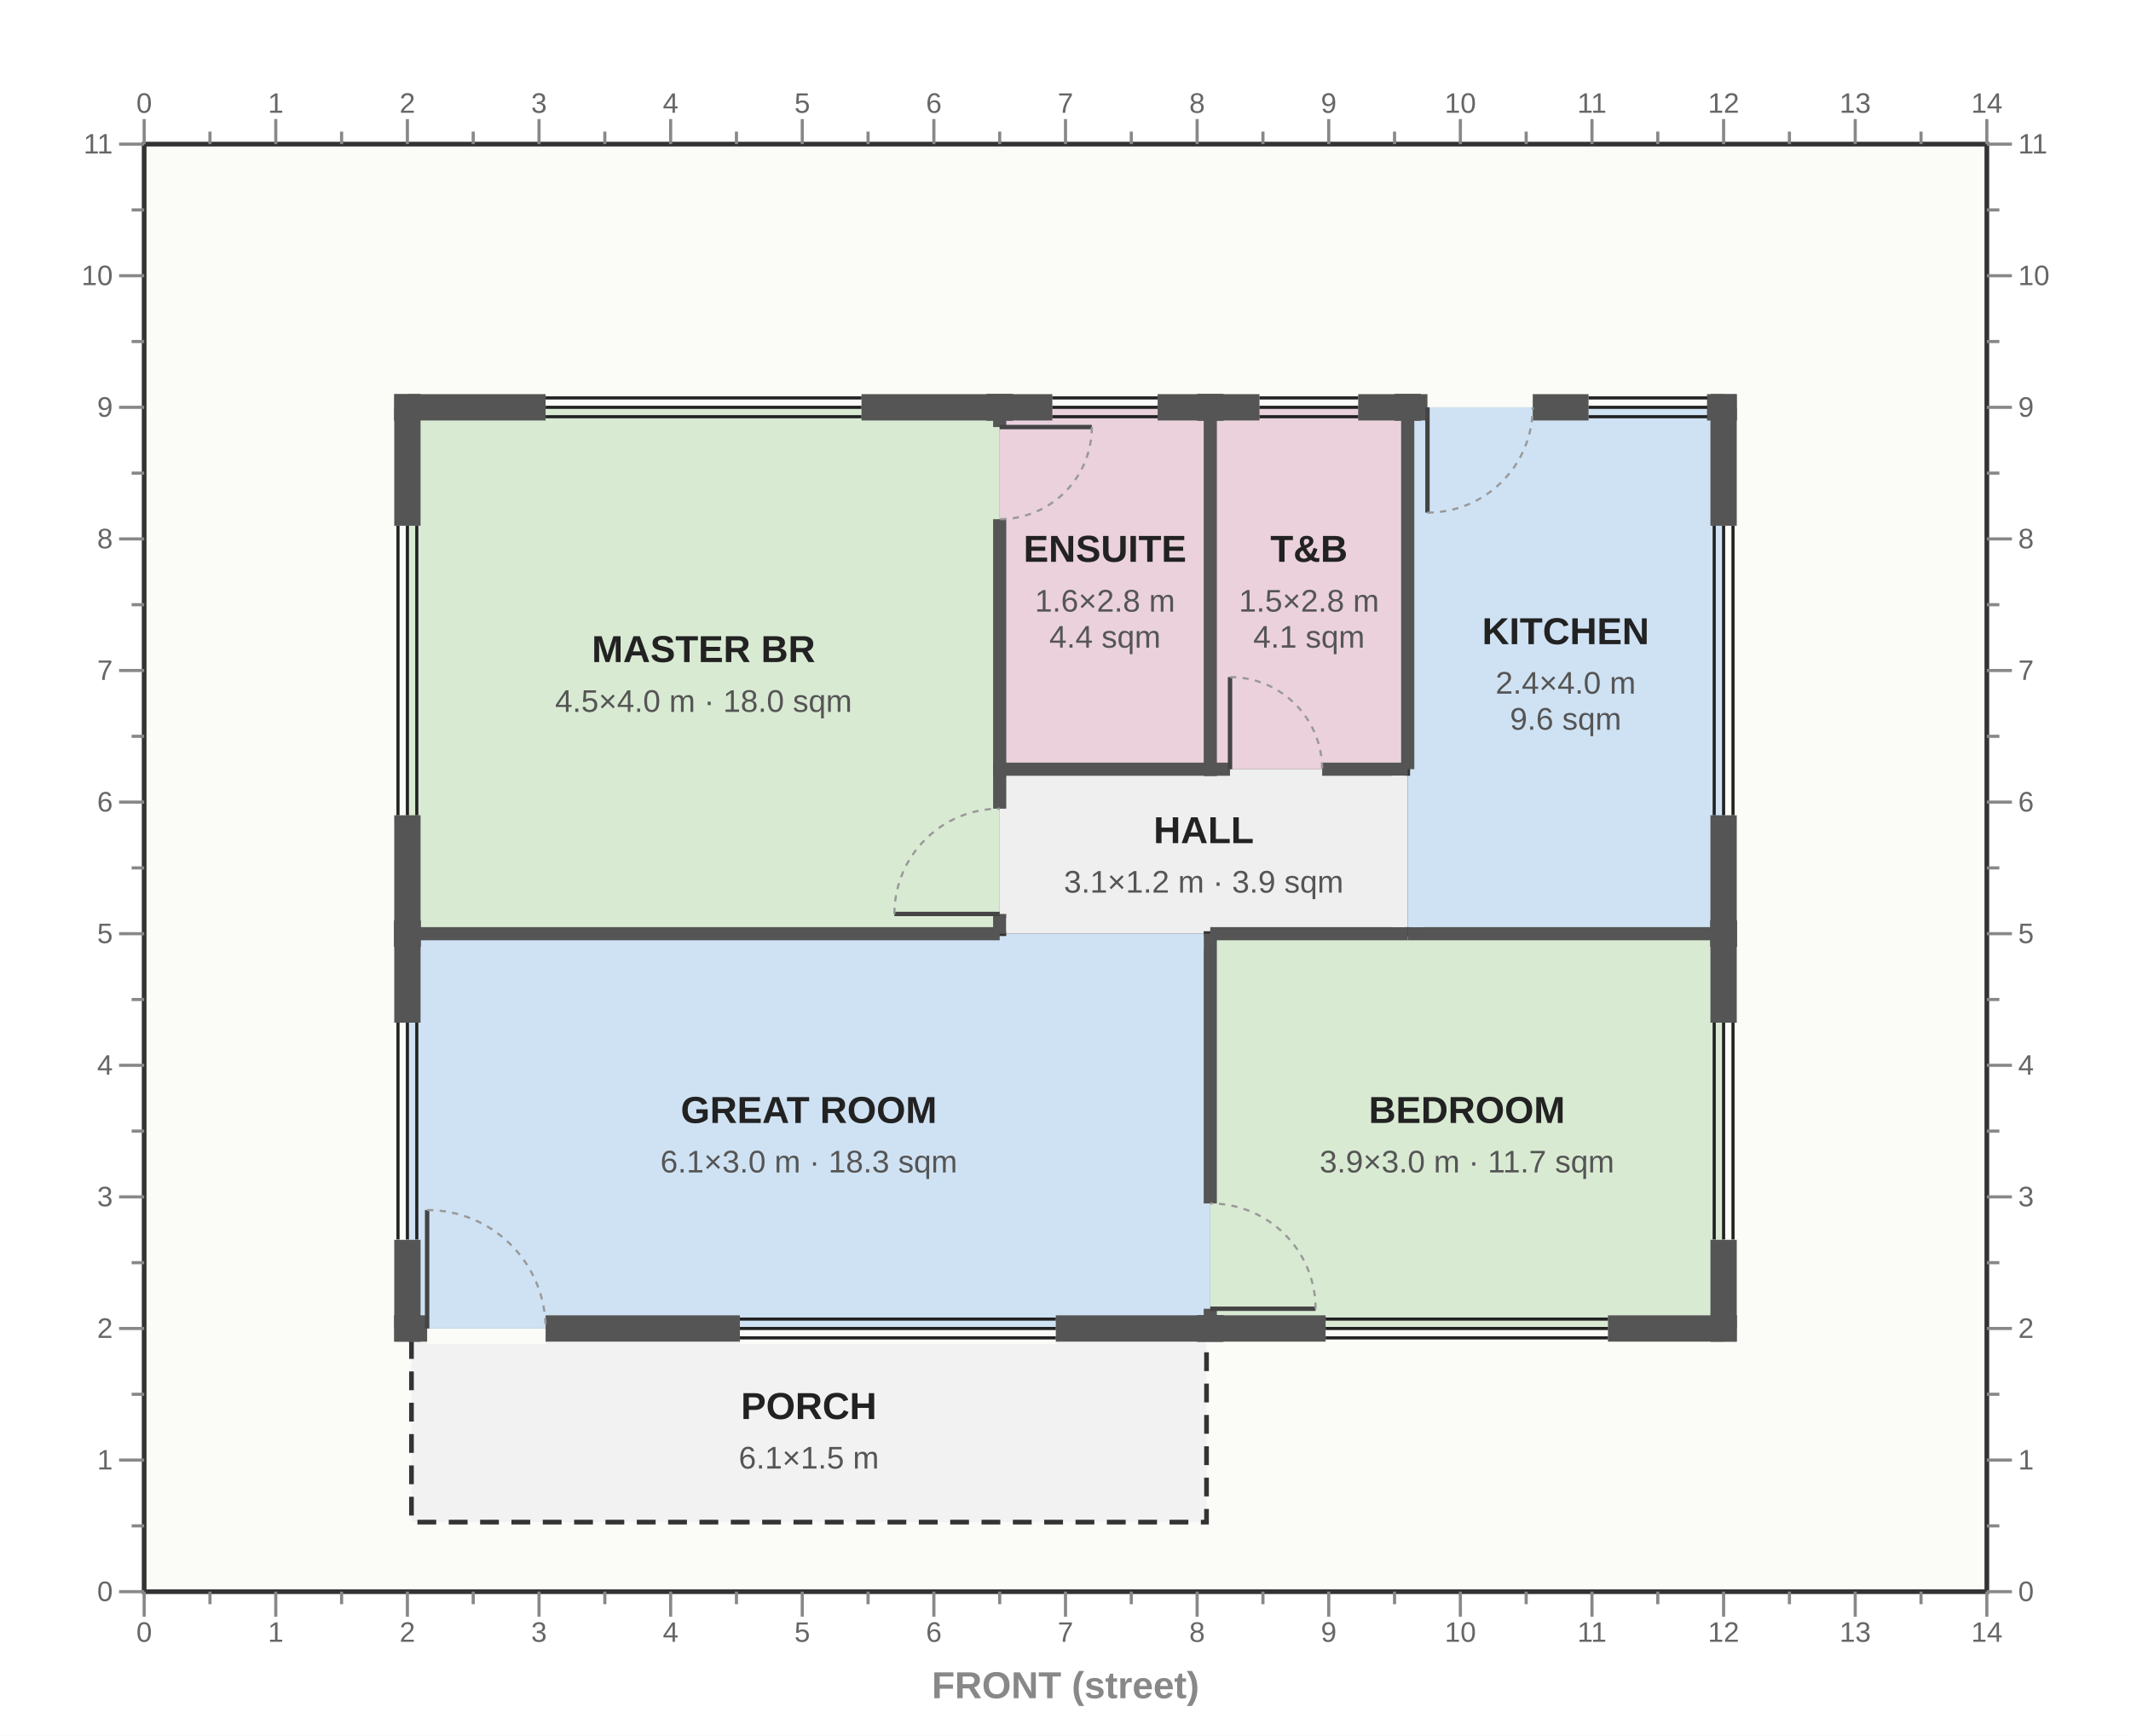
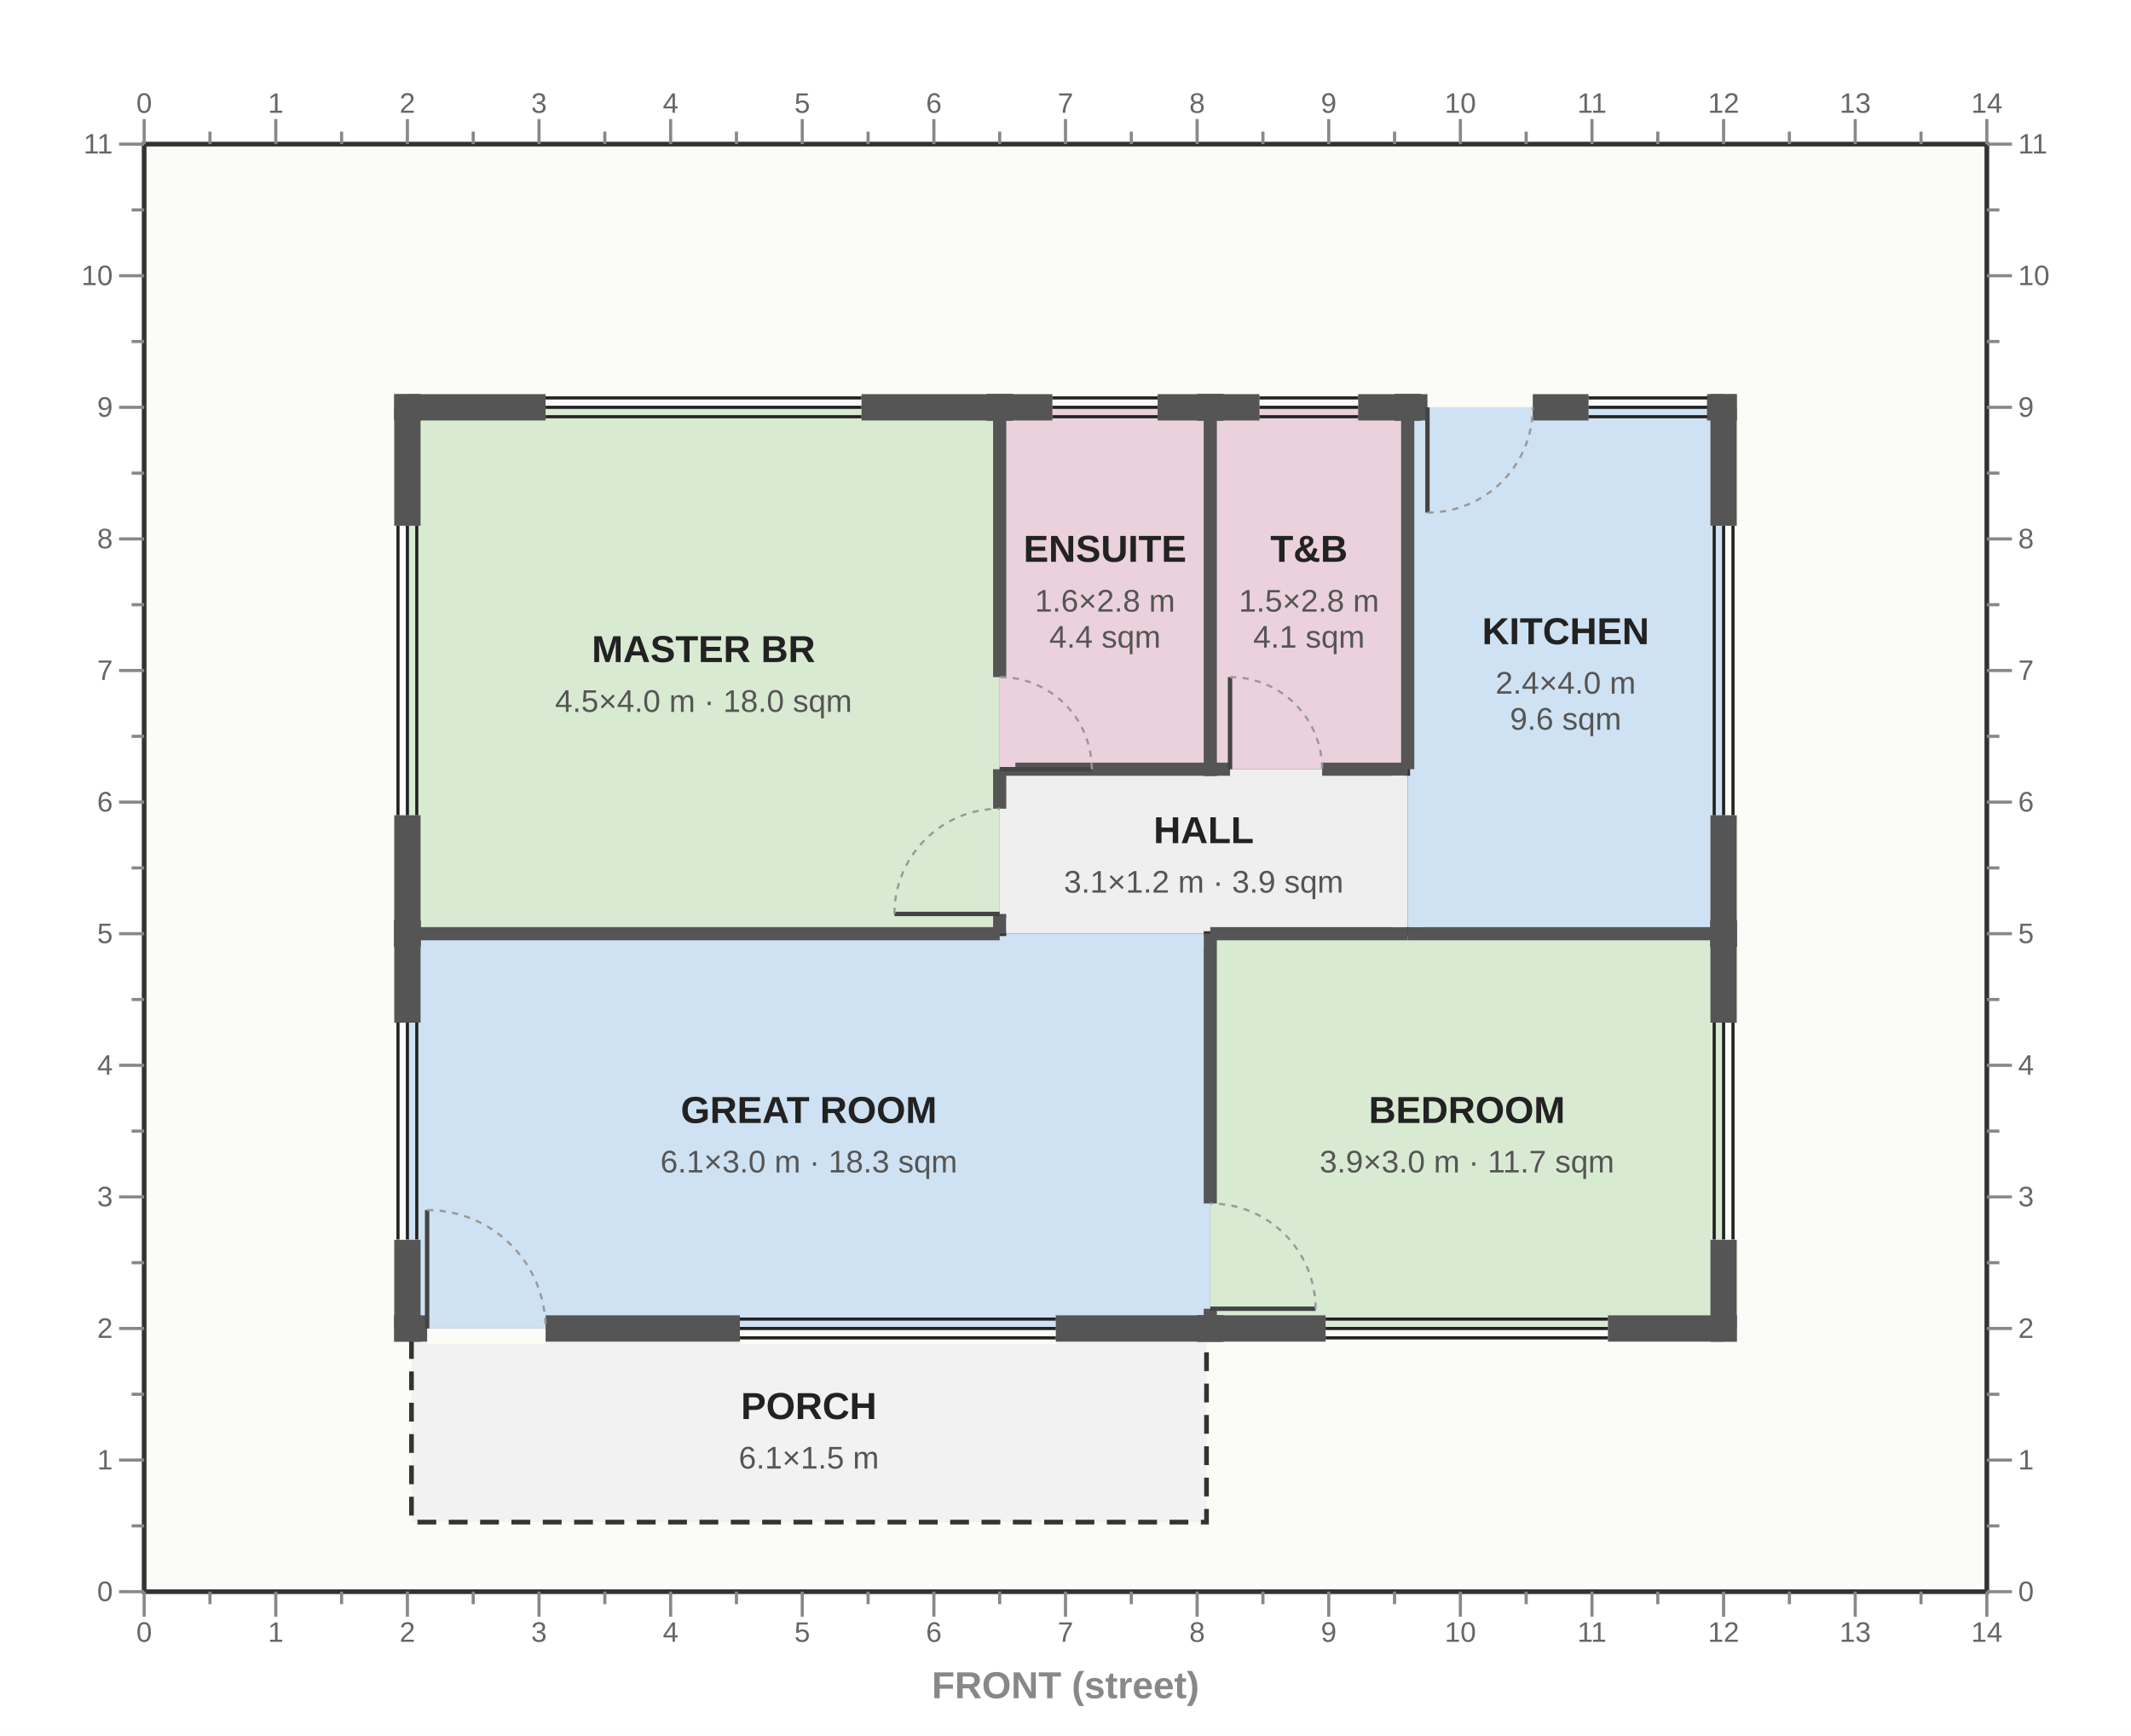
<svg xmlns="http://www.w3.org/2000/svg" width="680" height="554" viewBox="0 0 680 554">
  <rect x="0" y="0" width="680" height="554" fill="white" />
  <rect x="46.0" y="46.0" width="588.0" height="462.0" fill="#fbfbf7" stroke="#333" stroke-width="1.5" />
  <line x1="46.0" y1="46.0" x2="46.0" y2="38.0" stroke="#888" stroke-width="1" />
  <line x1="46.0" y1="508.0" x2="46.0" y2="516.0" stroke="#888" stroke-width="1" />
  <text x="46.0" y="36.0" text-anchor="middle" font-family="Arial" font-size="9" fill="#666">0</text>
  <text x="46.0" y="524.0" text-anchor="middle" font-family="Arial" font-size="9" fill="#666">0</text>
  <line x1="67.0" y1="46.0" x2="67.0" y2="42.0" stroke="#888" stroke-width="1" />
  <line x1="67.0" y1="508.0" x2="67.0" y2="512.0" stroke="#888" stroke-width="1" />
  <line x1="88.0" y1="46.0" x2="88.0" y2="38.0" stroke="#888" stroke-width="1" />
  <line x1="88.0" y1="508.0" x2="88.0" y2="516.0" stroke="#888" stroke-width="1" />
  <text x="88.0" y="36.0" text-anchor="middle" font-family="Arial" font-size="9" fill="#666">1</text>
  <text x="88.0" y="524.0" text-anchor="middle" font-family="Arial" font-size="9" fill="#666">1</text>
  <line x1="109.0" y1="46.0" x2="109.0" y2="42.0" stroke="#888" stroke-width="1" />
  <line x1="109.0" y1="508.0" x2="109.0" y2="512.0" stroke="#888" stroke-width="1" />
  <line x1="130.0" y1="46.0" x2="130.0" y2="38.0" stroke="#888" stroke-width="1" />
  <line x1="130.0" y1="508.0" x2="130.0" y2="516.0" stroke="#888" stroke-width="1" />
  <text x="130.0" y="36.0" text-anchor="middle" font-family="Arial" font-size="9" fill="#666">2</text>
  <text x="130.0" y="524.0" text-anchor="middle" font-family="Arial" font-size="9" fill="#666">2</text>
  <line x1="151.0" y1="46.0" x2="151.0" y2="42.0" stroke="#888" stroke-width="1" />
  <line x1="151.0" y1="508.0" x2="151.0" y2="512.0" stroke="#888" stroke-width="1" />
  <line x1="172.0" y1="46.0" x2="172.0" y2="38.0" stroke="#888" stroke-width="1" />
  <line x1="172.0" y1="508.0" x2="172.0" y2="516.0" stroke="#888" stroke-width="1" />
  <text x="172.0" y="36.0" text-anchor="middle" font-family="Arial" font-size="9" fill="#666">3</text>
  <text x="172.0" y="524.0" text-anchor="middle" font-family="Arial" font-size="9" fill="#666">3</text>
  <line x1="193.0" y1="46.0" x2="193.0" y2="42.0" stroke="#888" stroke-width="1" />
  <line x1="193.0" y1="508.0" x2="193.0" y2="512.0" stroke="#888" stroke-width="1" />
  <line x1="214.0" y1="46.0" x2="214.0" y2="38.0" stroke="#888" stroke-width="1" />
  <line x1="214.0" y1="508.0" x2="214.0" y2="516.0" stroke="#888" stroke-width="1" />
  <text x="214.0" y="36.0" text-anchor="middle" font-family="Arial" font-size="9" fill="#666">4</text>
  <text x="214.0" y="524.0" text-anchor="middle" font-family="Arial" font-size="9" fill="#666">4</text>
  <line x1="235.0" y1="46.0" x2="235.0" y2="42.0" stroke="#888" stroke-width="1" />
  <line x1="235.0" y1="508.0" x2="235.0" y2="512.0" stroke="#888" stroke-width="1" />
  <line x1="256.0" y1="46.0" x2="256.0" y2="38.0" stroke="#888" stroke-width="1" />
  <line x1="256.0" y1="508.0" x2="256.0" y2="516.0" stroke="#888" stroke-width="1" />
  <text x="256.0" y="36.0" text-anchor="middle" font-family="Arial" font-size="9" fill="#666">5</text>
  <text x="256.0" y="524.0" text-anchor="middle" font-family="Arial" font-size="9" fill="#666">5</text>
  <line x1="277.0" y1="46.0" x2="277.0" y2="42.0" stroke="#888" stroke-width="1" />
  <line x1="277.0" y1="508.0" x2="277.0" y2="512.0" stroke="#888" stroke-width="1" />
  <line x1="298.0" y1="46.0" x2="298.0" y2="38.0" stroke="#888" stroke-width="1" />
  <line x1="298.0" y1="508.0" x2="298.0" y2="516.0" stroke="#888" stroke-width="1" />
  <text x="298.0" y="36.0" text-anchor="middle" font-family="Arial" font-size="9" fill="#666">6</text>
  <text x="298.0" y="524.0" text-anchor="middle" font-family="Arial" font-size="9" fill="#666">6</text>
  <line x1="319.0" y1="46.0" x2="319.0" y2="42.0" stroke="#888" stroke-width="1" />
  <line x1="319.0" y1="508.0" x2="319.0" y2="512.0" stroke="#888" stroke-width="1" />
  <line x1="340.0" y1="46.0" x2="340.0" y2="38.0" stroke="#888" stroke-width="1" />
  <line x1="340.0" y1="508.0" x2="340.0" y2="516.0" stroke="#888" stroke-width="1" />
  <text x="340.0" y="36.0" text-anchor="middle" font-family="Arial" font-size="9" fill="#666">7</text>
  <text x="340.0" y="524.0" text-anchor="middle" font-family="Arial" font-size="9" fill="#666">7</text>
  <line x1="361.0" y1="46.0" x2="361.0" y2="42.0" stroke="#888" stroke-width="1" />
  <line x1="361.0" y1="508.0" x2="361.0" y2="512.0" stroke="#888" stroke-width="1" />
  <line x1="382.0" y1="46.0" x2="382.0" y2="38.0" stroke="#888" stroke-width="1" />
  <line x1="382.0" y1="508.0" x2="382.0" y2="516.0" stroke="#888" stroke-width="1" />
  <text x="382.0" y="36.0" text-anchor="middle" font-family="Arial" font-size="9" fill="#666">8</text>
  <text x="382.0" y="524.0" text-anchor="middle" font-family="Arial" font-size="9" fill="#666">8</text>
  <line x1="403.0" y1="46.0" x2="403.0" y2="42.0" stroke="#888" stroke-width="1" />
  <line x1="403.0" y1="508.0" x2="403.0" y2="512.0" stroke="#888" stroke-width="1" />
  <line x1="424.0" y1="46.0" x2="424.0" y2="38.0" stroke="#888" stroke-width="1" />
  <line x1="424.0" y1="508.0" x2="424.0" y2="516.0" stroke="#888" stroke-width="1" />
  <text x="424.0" y="36.0" text-anchor="middle" font-family="Arial" font-size="9" fill="#666">9</text>
  <text x="424.0" y="524.0" text-anchor="middle" font-family="Arial" font-size="9" fill="#666">9</text>
  <line x1="445.0" y1="46.0" x2="445.0" y2="42.0" stroke="#888" stroke-width="1" />
  <line x1="445.0" y1="508.0" x2="445.0" y2="512.0" stroke="#888" stroke-width="1" />
  <line x1="466.0" y1="46.0" x2="466.0" y2="38.0" stroke="#888" stroke-width="1" />
  <line x1="466.0" y1="508.0" x2="466.0" y2="516.0" stroke="#888" stroke-width="1" />
  <text x="466.0" y="36.0" text-anchor="middle" font-family="Arial" font-size="9" fill="#666">10</text>
  <text x="466.0" y="524.0" text-anchor="middle" font-family="Arial" font-size="9" fill="#666">10</text>
  <line x1="487.0" y1="46.0" x2="487.0" y2="42.0" stroke="#888" stroke-width="1" />
  <line x1="487.0" y1="508.0" x2="487.0" y2="512.0" stroke="#888" stroke-width="1" />
  <line x1="508.0" y1="46.0" x2="508.0" y2="38.0" stroke="#888" stroke-width="1" />
  <line x1="508.0" y1="508.0" x2="508.0" y2="516.0" stroke="#888" stroke-width="1" />
  <text x="508.0" y="36.0" text-anchor="middle" font-family="Arial" font-size="9" fill="#666">11</text>
  <text x="508.0" y="524.0" text-anchor="middle" font-family="Arial" font-size="9" fill="#666">11</text>
  <line x1="529.0" y1="46.0" x2="529.0" y2="42.0" stroke="#888" stroke-width="1" />
  <line x1="529.0" y1="508.0" x2="529.0" y2="512.0" stroke="#888" stroke-width="1" />
  <line x1="550.0" y1="46.0" x2="550.0" y2="38.0" stroke="#888" stroke-width="1" />
  <line x1="550.0" y1="508.0" x2="550.0" y2="516.0" stroke="#888" stroke-width="1" />
  <text x="550.0" y="36.0" text-anchor="middle" font-family="Arial" font-size="9" fill="#666">12</text>
  <text x="550.0" y="524.0" text-anchor="middle" font-family="Arial" font-size="9" fill="#666">12</text>
  <line x1="571.0" y1="46.0" x2="571.0" y2="42.0" stroke="#888" stroke-width="1" />
  <line x1="571.0" y1="508.0" x2="571.0" y2="512.0" stroke="#888" stroke-width="1" />
  <line x1="592.0" y1="46.0" x2="592.0" y2="38.0" stroke="#888" stroke-width="1" />
  <line x1="592.0" y1="508.0" x2="592.0" y2="516.0" stroke="#888" stroke-width="1" />
  <text x="592.0" y="36.0" text-anchor="middle" font-family="Arial" font-size="9" fill="#666">13</text>
  <text x="592.0" y="524.0" text-anchor="middle" font-family="Arial" font-size="9" fill="#666">13</text>
  <line x1="613.0" y1="46.0" x2="613.0" y2="42.0" stroke="#888" stroke-width="1" />
  <line x1="613.0" y1="508.0" x2="613.0" y2="512.0" stroke="#888" stroke-width="1" />
  <line x1="634.0" y1="46.0" x2="634.0" y2="38.0" stroke="#888" stroke-width="1" />
  <line x1="634.0" y1="508.0" x2="634.0" y2="516.0" stroke="#888" stroke-width="1" />
  <text x="634.0" y="36.0" text-anchor="middle" font-family="Arial" font-size="9" fill="#666">14</text>
  <text x="634.0" y="524.0" text-anchor="middle" font-family="Arial" font-size="9" fill="#666">14</text>
  <line x1="46.0" y1="508.0" x2="38.0" y2="508.0" stroke="#888" stroke-width="1" />
  <line x1="634.0" y1="508.0" x2="642.0" y2="508.0" stroke="#888" stroke-width="1" />
  <text x="36.0" y="511.0" text-anchor="end" font-family="Arial" font-size="9" fill="#666">0</text>
  <text x="644.0" y="511.0" text-anchor="start" font-family="Arial" font-size="9" fill="#666">0</text>
  <line x1="46.0" y1="487.0" x2="42.0" y2="487.0" stroke="#888" stroke-width="1" />
  <line x1="634.0" y1="487.0" x2="638.0" y2="487.0" stroke="#888" stroke-width="1" />
  <line x1="46.0" y1="466.0" x2="38.0" y2="466.0" stroke="#888" stroke-width="1" />
  <line x1="634.0" y1="466.0" x2="642.0" y2="466.0" stroke="#888" stroke-width="1" />
  <text x="36.0" y="469.0" text-anchor="end" font-family="Arial" font-size="9" fill="#666">1</text>
  <text x="644.0" y="469.0" text-anchor="start" font-family="Arial" font-size="9" fill="#666">1</text>
  <line x1="46.0" y1="445.0" x2="42.0" y2="445.0" stroke="#888" stroke-width="1" />
  <line x1="634.0" y1="445.0" x2="638.0" y2="445.0" stroke="#888" stroke-width="1" />
  <line x1="46.0" y1="424.0" x2="38.0" y2="424.0" stroke="#888" stroke-width="1" />
  <line x1="634.0" y1="424.0" x2="642.0" y2="424.0" stroke="#888" stroke-width="1" />
  <text x="36.0" y="427.0" text-anchor="end" font-family="Arial" font-size="9" fill="#666">2</text>
  <text x="644.0" y="427.0" text-anchor="start" font-family="Arial" font-size="9" fill="#666">2</text>
  <line x1="46.0" y1="403.0" x2="42.0" y2="403.0" stroke="#888" stroke-width="1" />
  <line x1="634.0" y1="403.0" x2="638.0" y2="403.0" stroke="#888" stroke-width="1" />
  <line x1="46.0" y1="382.0" x2="38.0" y2="382.0" stroke="#888" stroke-width="1" />
  <line x1="634.0" y1="382.0" x2="642.0" y2="382.0" stroke="#888" stroke-width="1" />
  <text x="36.0" y="385.0" text-anchor="end" font-family="Arial" font-size="9" fill="#666">3</text>
  <text x="644.0" y="385.0" text-anchor="start" font-family="Arial" font-size="9" fill="#666">3</text>
  <line x1="46.0" y1="361.0" x2="42.0" y2="361.0" stroke="#888" stroke-width="1" />
  <line x1="634.0" y1="361.0" x2="638.0" y2="361.0" stroke="#888" stroke-width="1" />
  <line x1="46.0" y1="340.0" x2="38.0" y2="340.0" stroke="#888" stroke-width="1" />
  <line x1="634.0" y1="340.0" x2="642.0" y2="340.0" stroke="#888" stroke-width="1" />
  <text x="36.0" y="343.0" text-anchor="end" font-family="Arial" font-size="9" fill="#666">4</text>
  <text x="644.0" y="343.0" text-anchor="start" font-family="Arial" font-size="9" fill="#666">4</text>
  <line x1="46.0" y1="319.0" x2="42.0" y2="319.0" stroke="#888" stroke-width="1" />
  <line x1="634.0" y1="319.0" x2="638.0" y2="319.0" stroke="#888" stroke-width="1" />
  <line x1="46.0" y1="298.0" x2="38.0" y2="298.0" stroke="#888" stroke-width="1" />
  <line x1="634.0" y1="298.0" x2="642.0" y2="298.0" stroke="#888" stroke-width="1" />
  <text x="36.0" y="301.0" text-anchor="end" font-family="Arial" font-size="9" fill="#666">5</text>
  <text x="644.0" y="301.0" text-anchor="start" font-family="Arial" font-size="9" fill="#666">5</text>
  <line x1="46.0" y1="277.0" x2="42.0" y2="277.0" stroke="#888" stroke-width="1" />
  <line x1="634.0" y1="277.0" x2="638.0" y2="277.0" stroke="#888" stroke-width="1" />
  <line x1="46.0" y1="256.0" x2="38.0" y2="256.0" stroke="#888" stroke-width="1" />
  <line x1="634.0" y1="256.0" x2="642.0" y2="256.0" stroke="#888" stroke-width="1" />
  <text x="36.0" y="259.0" text-anchor="end" font-family="Arial" font-size="9" fill="#666">6</text>
  <text x="644.0" y="259.0" text-anchor="start" font-family="Arial" font-size="9" fill="#666">6</text>
  <line x1="46.0" y1="235.0" x2="42.0" y2="235.0" stroke="#888" stroke-width="1" />
  <line x1="634.0" y1="235.0" x2="638.0" y2="235.0" stroke="#888" stroke-width="1" />
  <line x1="46.0" y1="214.0" x2="38.0" y2="214.0" stroke="#888" stroke-width="1" />
  <line x1="634.0" y1="214.0" x2="642.0" y2="214.0" stroke="#888" stroke-width="1" />
  <text x="36.0" y="217.0" text-anchor="end" font-family="Arial" font-size="9" fill="#666">7</text>
  <text x="644.0" y="217.0" text-anchor="start" font-family="Arial" font-size="9" fill="#666">7</text>
  <line x1="46.0" y1="193.0" x2="42.0" y2="193.0" stroke="#888" stroke-width="1" />
  <line x1="634.0" y1="193.0" x2="638.0" y2="193.0" stroke="#888" stroke-width="1" />
  <line x1="46.0" y1="172.0" x2="38.0" y2="172.0" stroke="#888" stroke-width="1" />
  <line x1="634.0" y1="172.0" x2="642.0" y2="172.0" stroke="#888" stroke-width="1" />
  <text x="36.0" y="175.0" text-anchor="end" font-family="Arial" font-size="9" fill="#666">8</text>
  <text x="644.0" y="175.0" text-anchor="start" font-family="Arial" font-size="9" fill="#666">8</text>
  <line x1="46.0" y1="151.0" x2="42.0" y2="151.0" stroke="#888" stroke-width="1" />
  <line x1="634.0" y1="151.0" x2="638.0" y2="151.0" stroke="#888" stroke-width="1" />
  <line x1="46.0" y1="130.0" x2="38.0" y2="130.0" stroke="#888" stroke-width="1" />
  <line x1="634.0" y1="130.0" x2="642.0" y2="130.0" stroke="#888" stroke-width="1" />
  <text x="36.0" y="133.0" text-anchor="end" font-family="Arial" font-size="9" fill="#666">9</text>
  <text x="644.0" y="133.0" text-anchor="start" font-family="Arial" font-size="9" fill="#666">9</text>
  <line x1="46.0" y1="109.0" x2="42.0" y2="109.0" stroke="#888" stroke-width="1" />
  <line x1="634.0" y1="109.0" x2="638.0" y2="109.0" stroke="#888" stroke-width="1" />
  <line x1="46.0" y1="88.0" x2="38.0" y2="88.0" stroke="#888" stroke-width="1" />
  <line x1="634.0" y1="88.0" x2="642.0" y2="88.0" stroke="#888" stroke-width="1" />
  <text x="36.0" y="91.0" text-anchor="end" font-family="Arial" font-size="9" fill="#666">10</text>
  <text x="644.0" y="91.0" text-anchor="start" font-family="Arial" font-size="9" fill="#666">10</text>
  <line x1="46.0" y1="67.0" x2="42.0" y2="67.0" stroke="#888" stroke-width="1" />
  <line x1="634.0" y1="67.0" x2="638.0" y2="67.0" stroke="#888" stroke-width="1" />
  <line x1="46.0" y1="46.0" x2="38.0" y2="46.0" stroke="#888" stroke-width="1" />
  <line x1="634.0" y1="46.0" x2="642.0" y2="46.0" stroke="#888" stroke-width="1" />
  <text x="36.0" y="49.0" text-anchor="end" font-family="Arial" font-size="9" fill="#666">11</text>
  <text x="644.0" y="49.0" text-anchor="start" font-family="Arial" font-size="9" fill="#666">11</text>
  <rect x="130.0" y="130.0" width="420.0" height="294.0" fill="none" stroke="#9aa" stroke-width="1" stroke-dasharray="3 3" />
  <rect x="131.3" y="425.3" width="253.7" height="60.5" fill="#f2f2f2" stroke="#333" stroke-width="1.5" stroke-dasharray="6 4" />
  <text x="258.1" y="452.9" text-anchor="middle" font-family="Arial" font-size="12" font-weight="bold" fill="#222">PORCH</text>
  <text x="258.1" y="468.7" text-anchor="middle" font-family="Arial" font-size="10" fill="#555">6.1×1.5 m</text>
  <rect x="130.0" y="130.0" width="189.0" height="168.0" fill="#d9ead3" stroke="#333" stroke-width="1.5" />
  <text x="224.5" y="211.3" text-anchor="middle" font-family="Arial" font-size="12" font-weight="bold" fill="#222">MASTER BR</text>
  <text x="224.5" y="227.2" text-anchor="middle" font-family="Arial" font-size="10" fill="#555">4.5×4.0 m · 18.0 sqm</text>
  <rect x="319.0" y="130.0" width="67.2" height="115.5" fill="#ead1dc" stroke="#333" stroke-width="1.5" />
  <text x="352.6" y="179.3" text-anchor="middle" font-family="Arial" font-size="12" font-weight="bold" fill="#222">ENSUITE</text>
  <text x="352.6" y="195.2" text-anchor="middle" font-family="Arial" font-size="10" fill="#555">1.6×2.8 m</text>
  <text x="352.6" y="206.7" text-anchor="middle" font-family="Arial" font-size="10" fill="#555">4.4 sqm</text>
  <rect x="386.2" y="298.0" width="163.8" height="126.0" fill="#d9ead3" stroke="#333" stroke-width="1.5" />
  <text x="468.1" y="358.4" text-anchor="middle" font-family="Arial" font-size="12" font-weight="bold" fill="#222">BEDROOM</text>
  <text x="468.1" y="374.2" text-anchor="middle" font-family="Arial" font-size="10" fill="#555">3.9×3.0 m · 11.7 sqm</text>
  <rect x="386.2" y="130.0" width="63.0" height="115.5" fill="#ead1dc" stroke="#333" stroke-width="1.5" />
  <text x="417.7" y="179.3" text-anchor="middle" font-family="Arial" font-size="12" font-weight="bold" fill="#222">T&amp;B</text>
  <text x="417.7" y="195.2" text-anchor="middle" font-family="Arial" font-size="10" fill="#555">1.5×2.8 m</text>
  <text x="417.7" y="206.7" text-anchor="middle" font-family="Arial" font-size="10" fill="#555">4.1 sqm</text>
  <rect x="319.0" y="245.5" width="130.2" height="52.5" fill="#efefef" stroke="#333" stroke-width="1.5" />
  <text x="384.1" y="269.1" text-anchor="middle" font-family="Arial" font-size="12" font-weight="bold" fill="#222">HALL</text>
  <text x="384.1" y="284.9" text-anchor="middle" font-family="Arial" font-size="10" fill="#555">3.1×1.2 m · 3.9 sqm</text>
  <rect x="130.0" y="298.0" width="256.2" height="126.0" fill="#cfe2f3" stroke="#333" stroke-width="1.5" />
  <text x="258.1" y="358.4" text-anchor="middle" font-family="Arial" font-size="12" font-weight="bold" fill="#222">GREAT ROOM</text>
  <text x="258.1" y="374.2" text-anchor="middle" font-family="Arial" font-size="10" fill="#555">6.1×3.0 m · 18.3 sqm</text>
  <rect x="449.2" y="130.0" width="100.8" height="168.0" fill="#cfe2f3" stroke="#333" stroke-width="1.5" />
  <text x="499.6" y="205.6" text-anchor="middle" font-family="Arial" font-size="12" font-weight="bold" fill="#222">KITCHEN</text>
  <text x="499.6" y="221.4" text-anchor="middle" font-family="Arial" font-size="10" fill="#555">2.4×4.0 m</text>
  <text x="499.6" y="232.9" text-anchor="middle" font-family="Arial" font-size="10" fill="#555">9.6 sqm</text>
  <text x="340.0" y="542.0" text-anchor="middle" font-family="Arial" font-size="12" font-weight="bold" fill="#888">FRONT (street)</text>
  <rect x="316.90" y="130.00" width="4.20" height="115.50" fill="#555" stroke="none" />
  <rect x="316.90" y="245.50" width="4.20" height="52.50" fill="#555" stroke="none" />
  <rect x="130.00" y="295.90" width="189.00" height="4.20" fill="#555" stroke="none" />
  <rect x="384.10" y="130.00" width="4.20" height="115.50" fill="#555" stroke="none" />
  <rect x="319.00" y="243.40" width="67.20" height="4.20" fill="#555" stroke="none" />
  <rect x="386.20" y="295.90" width="63.00" height="4.20" fill="#555" stroke="none" />
  <rect x="384.10" y="298.00" width="4.20" height="126.00" fill="#555" stroke="none" />
  <rect x="449.20" y="295.90" width="100.80" height="4.20" fill="#555" stroke="none" />
  <rect x="386.20" y="243.40" width="63.00" height="4.20" fill="#555" stroke="none" />
  <rect x="447.10" y="130.00" width="4.20" height="115.50" fill="#555" stroke="none" />
  <rect x="130.00" y="125.80" width="189.00" height="8.40" fill="#555" stroke="none" />
  <rect x="125.80" y="130.00" width="8.40" height="168.00" fill="#555" stroke="none" />
  <rect x="319.00" y="125.80" width="67.20" height="8.40" fill="#555" stroke="none" />
  <rect x="386.20" y="419.80" width="163.80" height="8.40" fill="#555" stroke="none" />
  <rect x="545.80" y="298.00" width="8.40" height="126.00" fill="#555" stroke="none" />
  <rect x="386.20" y="125.80" width="63.00" height="8.40" fill="#555" stroke="none" />
  <rect x="130.00" y="419.80" width="256.20" height="8.40" fill="#555" stroke="none" />
  <rect x="125.80" y="298.00" width="8.40" height="126.00" fill="#555" stroke="none" />
  <rect x="449.20" y="125.80" width="100.80" height="8.40" fill="#555" stroke="none" />
  <rect x="545.80" y="130.00" width="8.40" height="168.00" fill="#555" stroke="none" />
  <rect x="316.90" y="243.40" width="4.20" height="4.20" fill="#555" stroke="none" />
  <rect x="314.80" y="125.80" width="8.40" height="8.40" fill="#555" stroke="none" />
  <rect x="316.90" y="243.40" width="4.20" height="4.20" fill="#555" stroke="none" />
  <rect x="125.80" y="293.80" width="8.40" height="8.40" fill="#555" stroke="none" />
  <rect x="384.10" y="243.40" width="4.20" height="4.20" fill="#555" stroke="none" />
  <rect x="382.00" y="125.80" width="8.40" height="8.40" fill="#555" stroke="none" />
  <rect x="316.90" y="243.40" width="4.20" height="4.20" fill="#555" stroke="none" />
  <rect x="384.10" y="243.40" width="4.20" height="4.20" fill="#555" stroke="none" />
  <rect x="382.00" y="419.80" width="8.40" height="8.40" fill="#555" stroke="none" />
  <rect x="545.80" y="293.80" width="8.40" height="8.40" fill="#555" stroke="none" />
  <rect x="384.10" y="243.40" width="4.20" height="4.20" fill="#555" stroke="none" />
  <rect x="445.00" y="125.80" width="8.40" height="8.40" fill="#555" stroke="none" />
  <rect x="125.80" y="125.80" width="8.40" height="8.40" fill="#555" stroke="none" />
  <rect x="314.80" y="125.80" width="8.40" height="8.40" fill="#555" stroke="none" />
  <rect x="125.80" y="293.80" width="8.40" height="8.40" fill="#555" stroke="none" />
  <rect x="125.80" y="125.80" width="8.40" height="8.40" fill="#555" stroke="none" />
  <rect x="314.80" y="125.80" width="8.40" height="8.40" fill="#555" stroke="none" />
  <rect x="382.00" y="125.80" width="8.40" height="8.40" fill="#555" stroke="none" />
  <rect x="382.00" y="419.80" width="8.40" height="8.40" fill="#555" stroke="none" />
  <rect x="545.80" y="419.80" width="8.40" height="8.40" fill="#555" stroke="none" />
  <rect x="545.80" y="419.80" width="8.40" height="8.40" fill="#555" stroke="none" />
  <rect x="545.80" y="293.80" width="8.40" height="8.40" fill="#555" stroke="none" />
  <rect x="382.00" y="125.80" width="8.40" height="8.40" fill="#555" stroke="none" />
  <rect x="445.00" y="125.80" width="8.40" height="8.40" fill="#555" stroke="none" />
  <rect x="125.80" y="419.80" width="8.40" height="8.40" fill="#555" stroke="none" />
  <rect x="382.00" y="419.80" width="8.40" height="8.40" fill="#555" stroke="none" />
  <rect x="125.80" y="419.80" width="8.40" height="8.40" fill="#555" stroke="none" />
  <rect x="125.80" y="293.80" width="8.40" height="8.40" fill="#555" stroke="none" />
  <rect x="445.00" y="125.80" width="8.40" height="8.40" fill="#555" stroke="none" />
  <rect x="545.80" y="125.80" width="8.40" height="8.40" fill="#555" stroke="none" />
  <rect x="545.80" y="293.80" width="8.40" height="8.40" fill="#555" stroke="none" />
  <rect x="545.80" y="125.80" width="8.40" height="8.40" fill="#555" stroke="none" />
  <rect x="321.1" y="293.0" width="63.0" height="5.0" fill="#efefef" stroke="none" />
  <rect x="321.1" y="298.0" width="63.0" height="5.0" fill="#cfe2f3" stroke="none" />
  <rect x="449.2" y="247.6" width="5.0" height="48.3" fill="#cfe2f3" stroke="none" />
  <rect x="444.2" y="247.6" width="5.0" height="48.3" fill="#efefef" stroke="none" />
-   <rect x="314.0" y="136.3" width="5.0" height="29.4" fill="#d9ead3" stroke="none" />
-   <rect x="319.0" y="136.3" width="5.0" height="29.4" fill="#ead1dc" stroke="none" />
-   <line x1="319.0" y1="136.3" x2="348.4" y2="136.3" stroke="#444" stroke-width="1.4" />
-   <path d="M 348.4 136.3 A 29.4 29.4 0 0 1 319.0 165.7" fill="none" stroke="#999" stroke-width="0.7" stroke-dasharray="2 2" />
+   <rect x="314.0" y="216.1" width="5.0" height="29.4" fill="#d9ead3" stroke="none" />
+   <rect x="319.0" y="216.1" width="5.0" height="29.4" fill="#ead1dc" stroke="none" />
+   <line x1="319.0" y1="245.5" x2="348.4" y2="245.5" stroke="#444" stroke-width="1.4" />
+   <path d="M 348.4 245.5 A 29.4 29.4 0 0 0 319.0 216.1" fill="none" stroke="#999" stroke-width="0.7" stroke-dasharray="2 2" />
  <rect x="314.0" y="258.1" width="5.0" height="33.6" fill="#d9ead3" stroke="none" />
  <rect x="319.0" y="258.1" width="5.0" height="33.6" fill="#efefef" stroke="none" />
  <line x1="319.0" y1="291.7" x2="285.4" y2="291.7" stroke="#444" stroke-width="1.4" />
  <path d="M 285.4 291.7 A 33.6 33.6 0 0 1 319.0 258.1" fill="none" stroke="#999" stroke-width="0.7" stroke-dasharray="2 2" />
  <rect x="392.5" y="240.5" width="29.4" height="5.0" fill="#ead1dc" stroke="none" />
  <rect x="392.5" y="245.5" width="29.4" height="5.0" fill="#efefef" stroke="none" />
  <line x1="392.5" y1="245.5" x2="392.5" y2="216.1" stroke="#444" stroke-width="1.4" />
  <path d="M 392.5 216.1 A 29.4 29.4 0 0 1 421.9 245.5" fill="none" stroke="#999" stroke-width="0.7" stroke-dasharray="2 2" />
  <rect x="386.2" y="384.1" width="5.0" height="33.6" fill="#d9ead3" stroke="none" />
  <rect x="381.2" y="384.1" width="5.0" height="33.6" fill="#cfe2f3" stroke="none" />
  <line x1="386.2" y1="417.7" x2="419.8" y2="417.7" stroke="#444" stroke-width="1.4" />
  <path d="M 419.8 417.7 A 33.6 33.6 0 0 0 386.2 384.1" fill="none" stroke="#999" stroke-width="0.7" stroke-dasharray="2 2" />
  <rect x="136.3" y="419.0" width="37.8" height="5.0" fill="#cfe2f3" stroke="none" />
  <rect x="136.3" y="424.0" width="37.8" height="5.0" fill="#fbfbf7" stroke="none" />
  <line x1="136.3" y1="424.0" x2="136.3" y2="386.2" stroke="#444" stroke-width="1.4" />
  <path d="M 136.3 386.2 A 37.8 37.8 0 0 1 174.1 424.0" fill="none" stroke="#999" stroke-width="0.7" stroke-dasharray="2 2" />
  <rect x="455.5" y="130.0" width="33.6" height="5.0" fill="#cfe2f3" stroke="none" />
  <rect x="455.5" y="125.0" width="33.6" height="5.0" fill="#fbfbf7" stroke="none" />
  <line x1="455.5" y1="130.0" x2="455.5" y2="163.6" stroke="#444" stroke-width="1.4" />
  <path d="M 455.5 163.6 A 33.6 33.6 0 0 0 489.1 130.0" fill="none" stroke="#999" stroke-width="0.7" stroke-dasharray="2 2" />
  <rect x="174.1" y="130.0" width="100.8" height="5.0" fill="#d9ead3" stroke="none" />
  <rect x="174.1" y="125.0" width="100.8" height="5.0" fill="#fbfbf7" stroke="none" />
  <line x1="174.1" y1="127.0" x2="274.9" y2="127.0" stroke="#222" stroke-width="1.0" />
  <line x1="174.1" y1="130.0" x2="274.9" y2="130.0" stroke="#222" stroke-width="1.0" />
  <line x1="174.1" y1="133.0" x2="274.9" y2="133.0" stroke="#222" stroke-width="1.0" />
  <rect x="130.0" y="167.8" width="5.0" height="92.4" fill="#d9ead3" stroke="none" />
  <rect x="125.0" y="167.8" width="5.0" height="92.4" fill="#fbfbf7" stroke="none" />
  <line x1="127.0" y1="260.2" x2="127.0" y2="167.8" stroke="#222" stroke-width="1.0" />
  <line x1="130.0" y1="260.2" x2="130.0" y2="167.8" stroke="#222" stroke-width="1.0" />
  <line x1="133.0" y1="260.2" x2="133.0" y2="167.8" stroke="#222" stroke-width="1.0" />
  <rect x="335.8" y="130.0" width="33.6" height="5.0" fill="#ead1dc" stroke="none" />
  <rect x="335.8" y="125.0" width="33.6" height="5.0" fill="#fbfbf7" stroke="none" />
  <line x1="335.8" y1="127.0" x2="369.4" y2="127.0" stroke="#222" stroke-width="1.0" />
  <line x1="335.8" y1="130.0" x2="369.4" y2="130.0" stroke="#222" stroke-width="1.0" />
  <line x1="335.8" y1="133.0" x2="369.4" y2="133.0" stroke="#222" stroke-width="1.0" />
  <rect x="423.0" y="419.0" width="90.1" height="5.0" fill="#d9ead3" stroke="none" />
  <rect x="423.0" y="424.0" width="90.1" height="5.0" fill="#fbfbf7" stroke="none" />
  <line x1="423.0" y1="421.0" x2="513.1" y2="421.0" stroke="#222" stroke-width="1.0" />
  <line x1="423.0" y1="424.0" x2="513.1" y2="424.0" stroke="#222" stroke-width="1.0" />
  <line x1="423.0" y1="427.0" x2="513.1" y2="427.0" stroke="#222" stroke-width="1.0" />
  <rect x="545.0" y="326.4" width="5.0" height="69.3" fill="#d9ead3" stroke="none" />
  <rect x="550.0" y="326.4" width="5.0" height="69.3" fill="#fbfbf7" stroke="none" />
  <line x1="547.0" y1="395.6" x2="547.0" y2="326.4" stroke="#222" stroke-width="1.0" />
  <line x1="550.0" y1="395.6" x2="550.0" y2="326.4" stroke="#222" stroke-width="1.0" />
  <line x1="553.0" y1="395.6" x2="553.0" y2="326.4" stroke="#222" stroke-width="1.0" />
  <rect x="401.9" y="130.0" width="31.5" height="5.0" fill="#ead1dc" stroke="none" />
  <rect x="401.9" y="125.0" width="31.5" height="5.0" fill="#fbfbf7" stroke="none" />
  <line x1="401.9" y1="127.0" x2="433.4" y2="127.0" stroke="#222" stroke-width="1.0" />
  <line x1="401.9" y1="130.0" x2="433.4" y2="130.0" stroke="#222" stroke-width="1.0" />
  <line x1="401.9" y1="133.0" x2="433.4" y2="133.0" stroke="#222" stroke-width="1.0" />
  <rect x="236.1" y="419.0" width="100.8" height="5.0" fill="#cfe2f3" stroke="none" />
  <rect x="236.1" y="424.0" width="100.8" height="5.0" fill="#fbfbf7" stroke="none" />
  <line x1="236.1" y1="421.0" x2="336.9" y2="421.0" stroke="#222" stroke-width="1.0" />
  <line x1="236.1" y1="424.0" x2="336.9" y2="424.0" stroke="#222" stroke-width="1.0" />
  <line x1="236.1" y1="427.0" x2="336.9" y2="427.0" stroke="#222" stroke-width="1.0" />
  <rect x="130.0" y="326.4" width="5.0" height="69.3" fill="#cfe2f3" stroke="none" />
  <rect x="125.0" y="326.4" width="5.0" height="69.3" fill="#fbfbf7" stroke="none" />
  <line x1="127.0" y1="395.6" x2="127.0" y2="326.4" stroke="#222" stroke-width="1.0" />
  <line x1="130.0" y1="395.6" x2="130.0" y2="326.4" stroke="#222" stroke-width="1.0" />
  <line x1="133.0" y1="395.6" x2="133.0" y2="326.4" stroke="#222" stroke-width="1.0" />
  <rect x="545.0" y="167.8" width="5.0" height="92.4" fill="#cfe2f3" stroke="none" />
  <rect x="550.0" y="167.8" width="5.0" height="92.4" fill="#fbfbf7" stroke="none" />
  <line x1="547.0" y1="260.2" x2="547.0" y2="167.8" stroke="#222" stroke-width="1.0" />
  <line x1="550.0" y1="260.2" x2="550.0" y2="167.8" stroke="#222" stroke-width="1.0" />
  <line x1="553.0" y1="260.2" x2="553.0" y2="167.8" stroke="#222" stroke-width="1.0" />
  <rect x="506.9" y="130.0" width="37.8" height="5.0" fill="#cfe2f3" stroke="none" />
  <rect x="506.9" y="125.0" width="37.8" height="5.0" fill="#fbfbf7" stroke="none" />
  <line x1="506.9" y1="127.0" x2="544.8" y2="127.0" stroke="#222" stroke-width="1.0" />
  <line x1="506.9" y1="130.0" x2="544.8" y2="130.0" stroke="#222" stroke-width="1.0" />
  <line x1="506.9" y1="133.0" x2="544.8" y2="133.0" stroke="#222" stroke-width="1.0" />
</svg>
